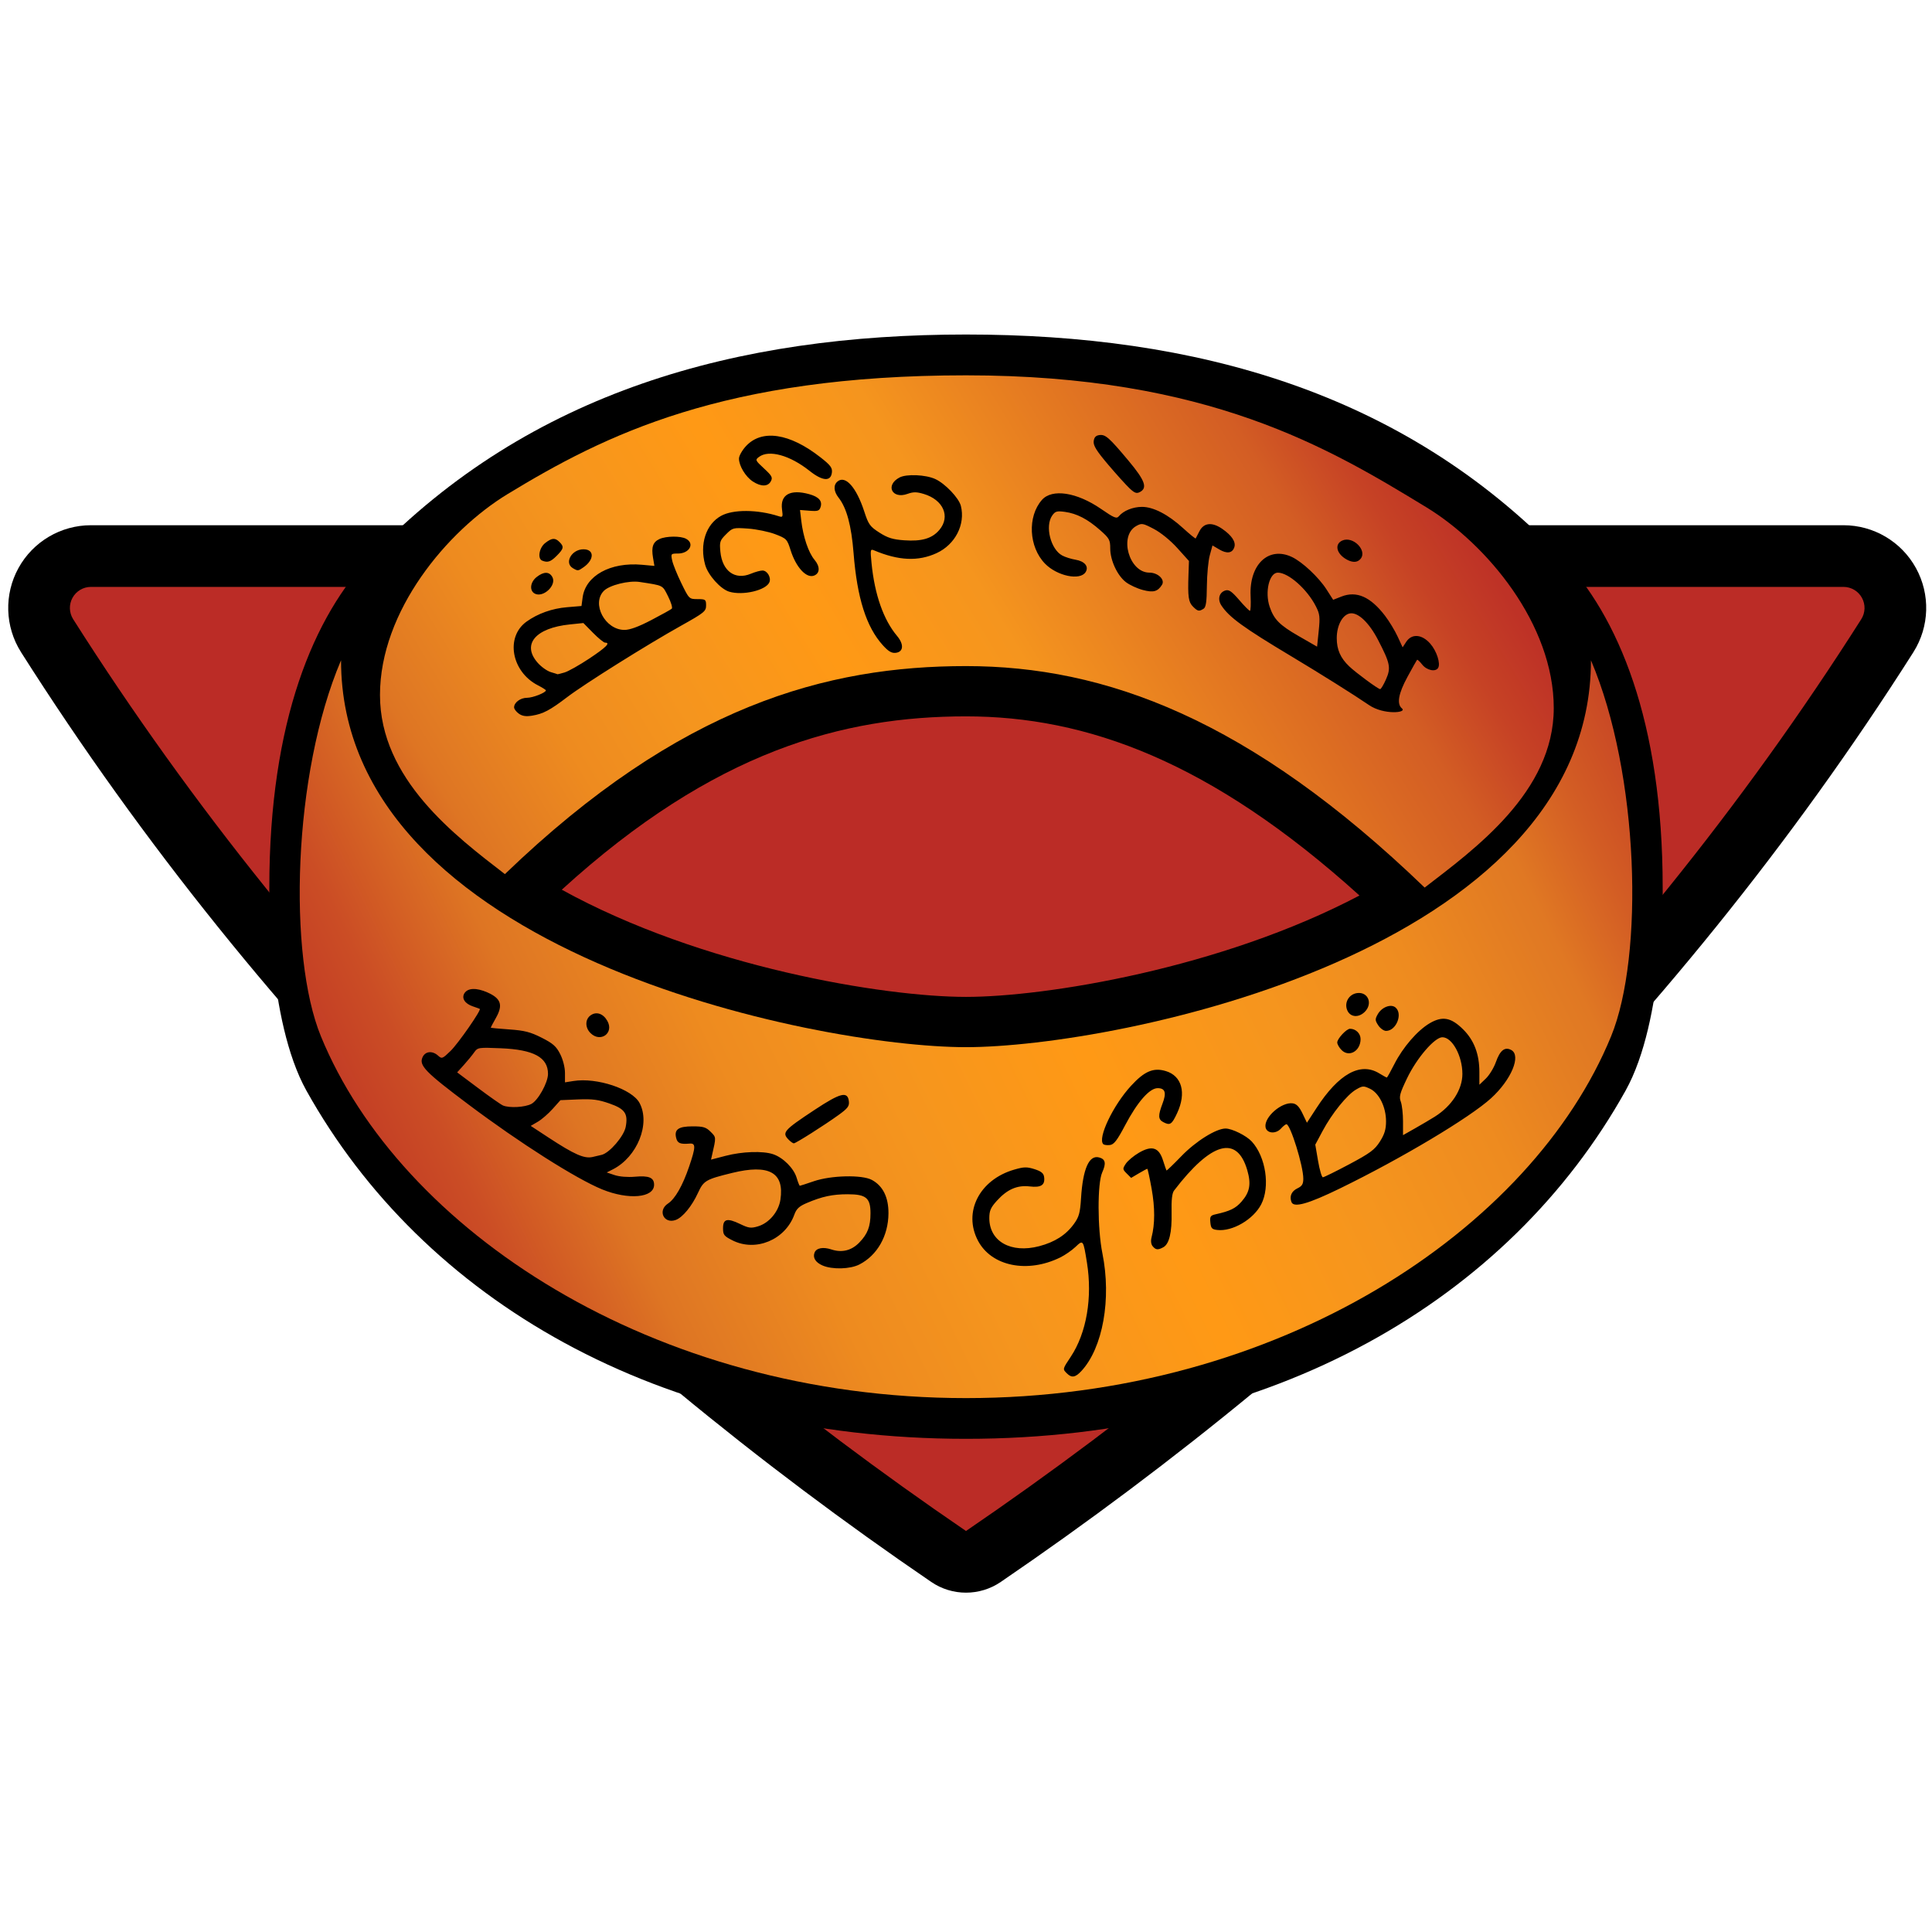
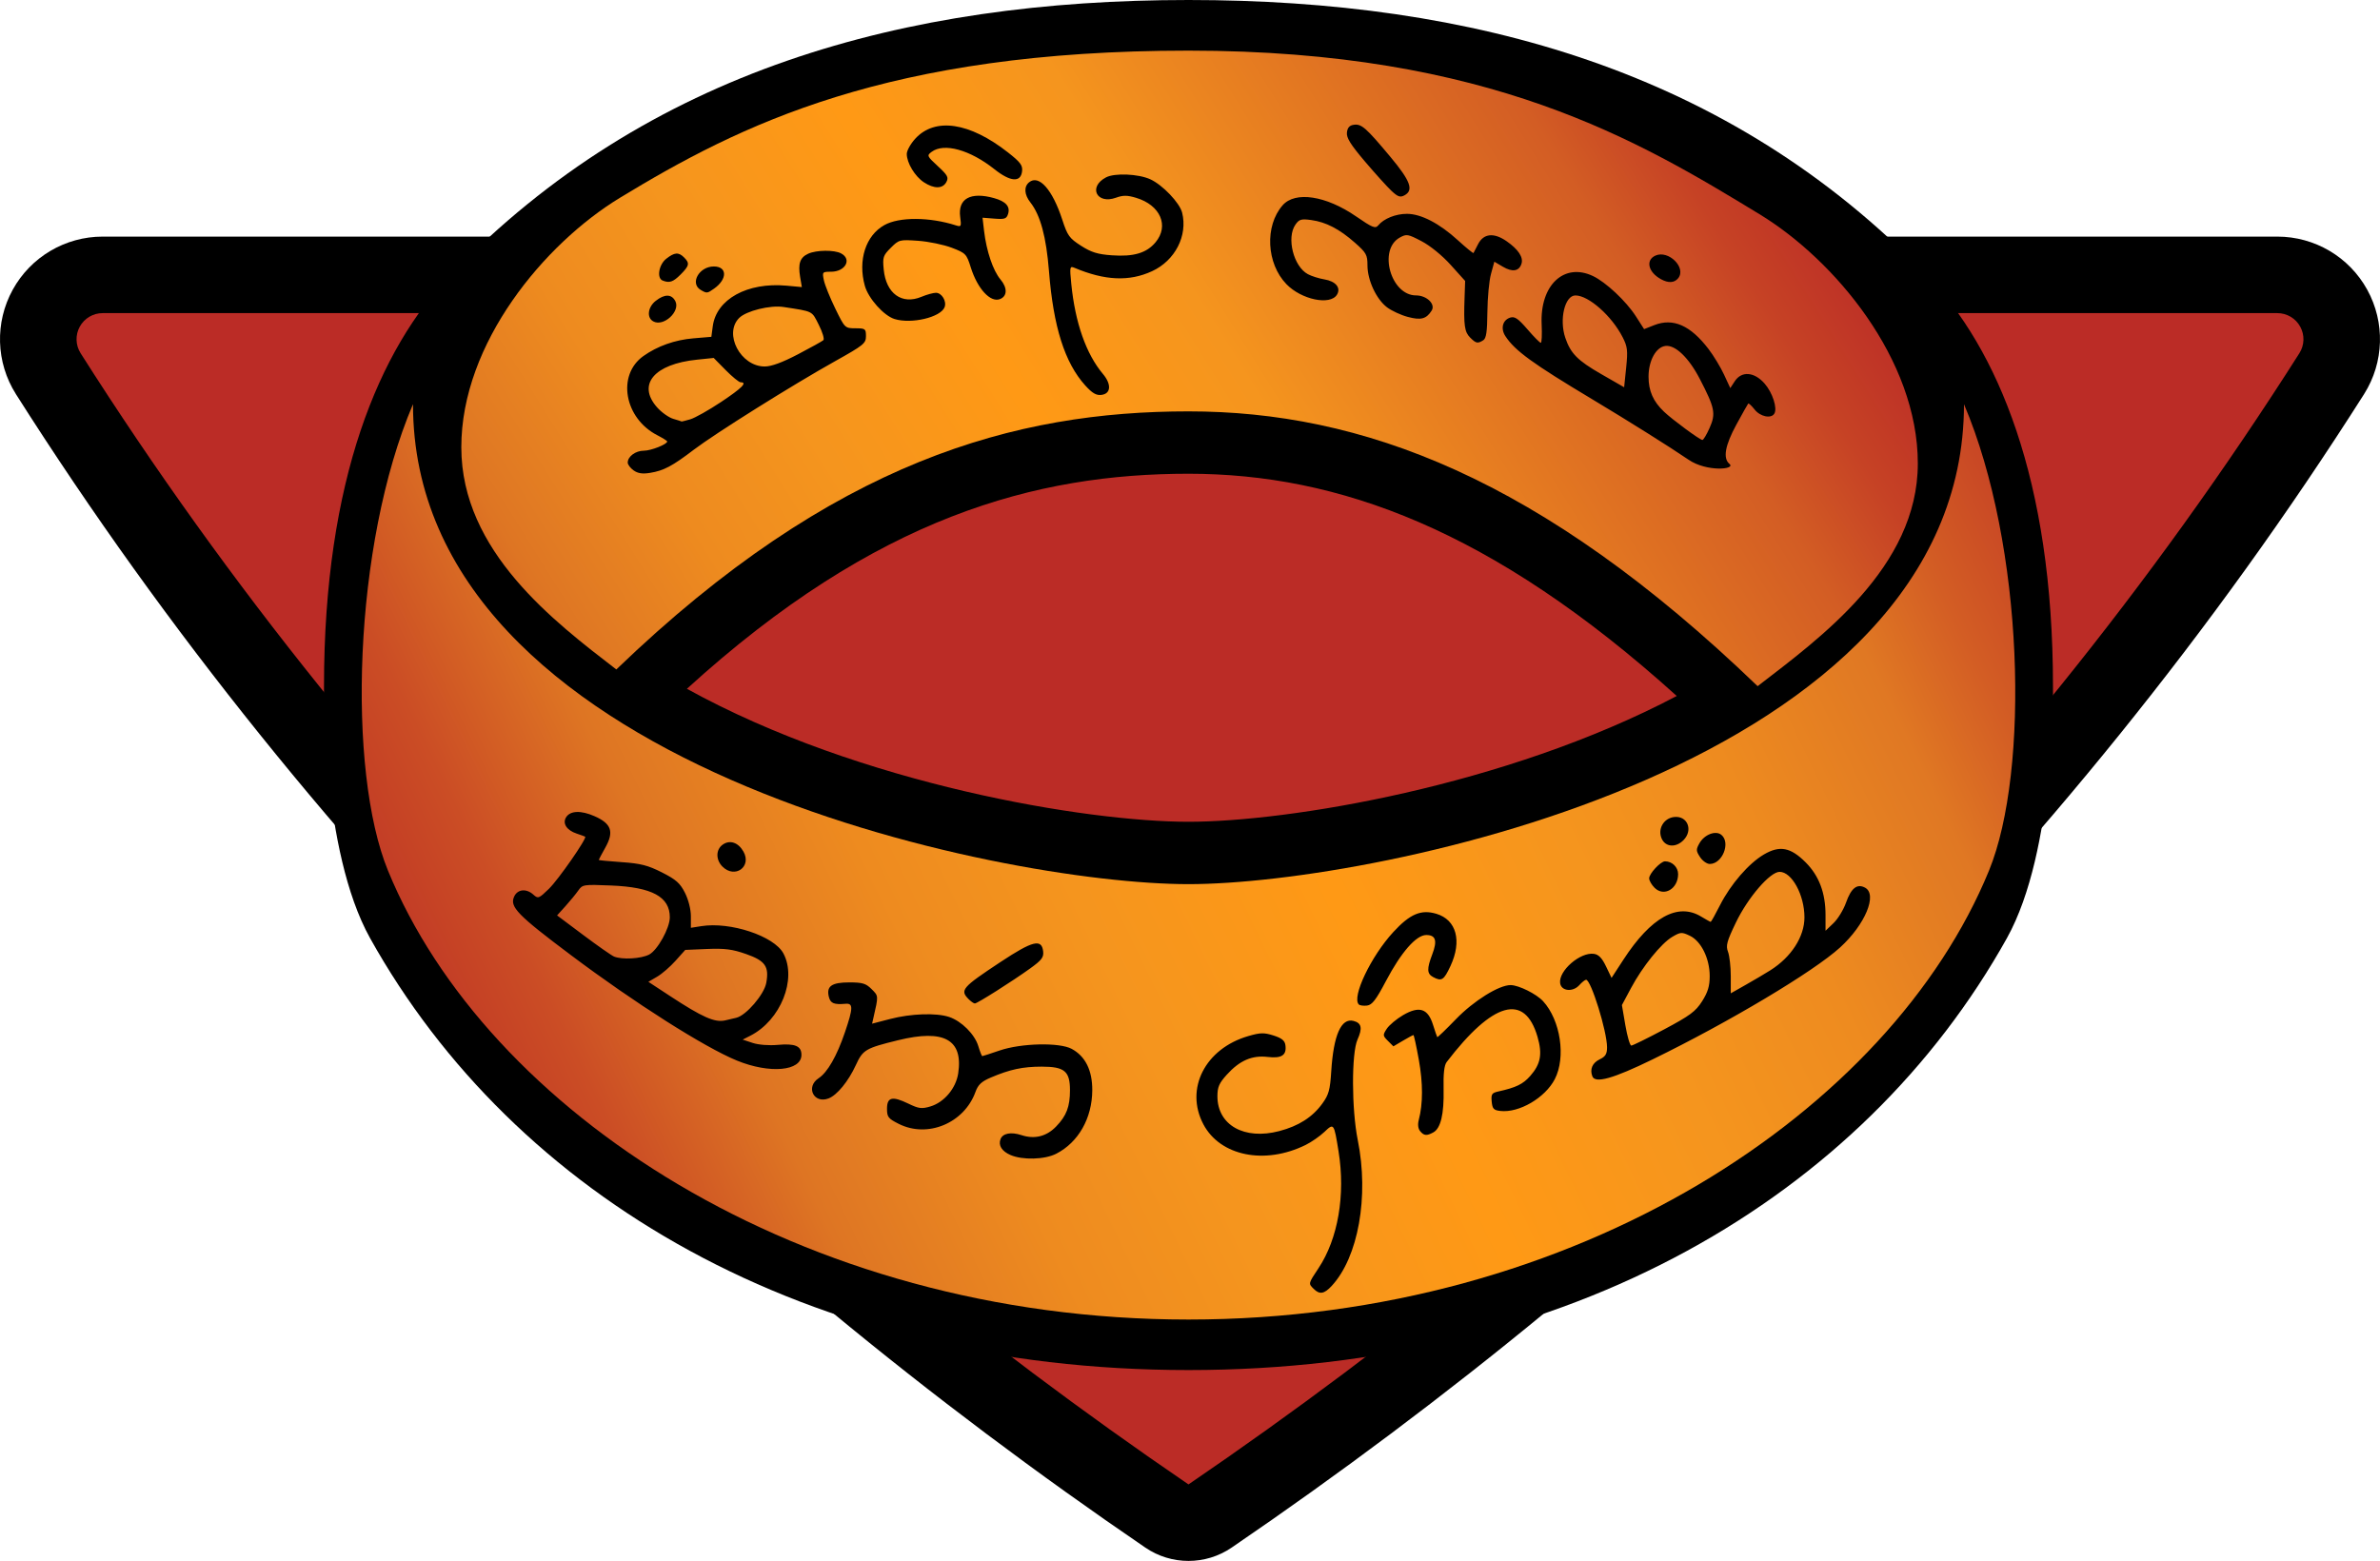
- <svg xmlns="http://www.w3.org/2000/svg" width="90" height="90" viewBox="0 0 90 90" version="1.1" xml:space="preserve" style="clip-rule:evenodd;fill-rule:evenodd;stroke-linejoin:round;stroke-miterlimit:2" id="svg50">
-   <rect id="Mythic" x="0" y="0" width="90" height="90" style="fill:none" />
-   <g id="Mythic1">
-     <path d="m 85.877,24.467 c 1.404,0 2.696,0.763 3.374,1.993 0.678,1.229 0.634,2.729 -0.115,3.916 -10e-4,0.003 -0.003,0.005 -0.004,0.007 -11.36,17.891 -26.416,32.329 -42.513,43.31 -0.976,0.666 -2.262,0.666 -3.238,0 C 27.283,62.711 12.335,48.274 0.981,30.383 0.98,30.38 0.979,30.378 0.977,30.376 0.228,29.189 0.184,27.688 0.862,26.459 1.54,25.23 2.833,24.467 4.236,24.467 Z" id="path1" />
-     <path d="m 85.877,27.34 c 0.357,0 0.686,0.194 0.858,0.507 0.173,0.313 0.162,0.694 -0.029,0.996 C 75.564,46.392 60.79,60.548 45,71.32 29.21,60.548 14.544,46.392 3.407,28.843 3.217,28.541 3.206,28.16 3.378,27.847 3.551,27.534 3.879,27.34 4.236,27.34 Z" style="fill:url(#_Linear1)" id="path2" />
-     <path d="m 45,15.583 c 10.652,0 20.302,2.646 27.698,10.313 2.681,2.779 4.756,7.7 4.756,15.451 0,0 0.108,6.166 -1.73,9.462 C 70.315,60.507 59.336,67.026 45,67.026 c -14.336,0 -25.315,-6.519 -30.724,-16.217 -1.838,-3.296 -1.73,-9.462 -1.73,-9.462 0,-7.751 2.075,-12.672 4.756,-15.451 C 24.698,18.229 34.348,15.583 45,15.583 Z M 63.33,41.716 C 56.397,35.455 50.61,33.371 45,33.371 c -5.71,0 -11.72,1.596 -18.83,8.075 6.539,3.607 15.033,4.993 18.83,4.993 3.701,0 11.864,-1.317 18.33,-4.723 z" id="path3" />
-     <path d="m 45,48.781 c 7.01,0 29.113,-4.448 29.113,-18.022 2.257,5.301 2.475,13.767 0.938,17.516 C 71.367,57.261 59.625,65.129 45,65.129 30.375,65.129 18.633,57.261 14.949,48.275 13.412,44.526 13.63,36.06 15.887,30.759 15.887,44.333 37.99,48.781 45,48.781 Z" style="fill:url(#_Linear2)" id="path4" />
-     <path d="m 45,31.029 c -6.462,0 -13.312,1.823 -21.48,9.691 -2.313,-1.783 -5.819,-4.428 -5.819,-8.343 0,-3.915 3.127,-7.647 5.946,-9.362 4.506,-2.74 10.037,-5.531 21.353,-5.531 11.316,0 16.929,3.399 21.434,6.14 2.82,1.715 5.946,5.446 5.946,9.361 0,3.915 -3.701,6.579 -6.014,8.362 C 58.198,33.478 51.462,31.029 45,31.029 Z" style="fill:url(#_Linear3)" id="path5" />
-     <path d="m 49.7,63.977 c -0.204,-0.204 -0.208,-0.19 0.183,-0.779 0.731,-1.102 1.014,-2.749 0.751,-4.38 -0.173,-1.072 -0.174,-1.073 -0.534,-0.732 -0.17,0.161 -0.486,0.381 -0.704,0.488 -1.533,0.756 -3.209,0.416 -3.838,-0.778 -0.701,-1.331 0.067,-2.84 1.686,-3.31 0.454,-0.132 0.589,-0.135 0.946,-0.023 0.31,0.099 0.424,0.19 0.448,0.36 0.054,0.381 -0.137,0.509 -0.667,0.446 -0.587,-0.069 -1.052,0.134 -1.537,0.671 -0.284,0.314 -0.348,0.463 -0.348,0.805 0.001,1.085 1.008,1.652 2.322,1.308 0.728,-0.191 1.247,-0.523 1.617,-1.034 0.24,-0.33 0.29,-0.51 0.334,-1.208 0.086,-1.365 0.373,-2.016 0.838,-1.894 0.301,0.078 0.341,0.272 0.148,0.7 -0.228,0.508 -0.223,2.617 0.009,3.769 0.429,2.122 0.021,4.403 -0.98,5.483 -0.28,0.301 -0.453,0.329 -0.674,0.108 z M 38.317,58.951 c -0.326,-0.142 -0.463,-0.361 -0.373,-0.597 0.084,-0.219 0.396,-0.278 0.787,-0.149 0.491,0.162 0.94,0.05 1.301,-0.325 0.389,-0.402 0.519,-0.745 0.519,-1.364 0,-0.712 -0.207,-0.883 -1.062,-0.883 -0.714,10e-4 -1.19,0.103 -1.909,0.409 -0.352,0.15 -0.479,0.269 -0.577,0.541 -0.425,1.173 -1.797,1.745 -2.88,1.199 -0.395,-0.199 -0.441,-0.258 -0.441,-0.566 0,-0.44 0.196,-0.487 0.802,-0.194 0.394,0.19 0.499,0.204 0.829,0.105 0.516,-0.155 0.958,-0.681 1.042,-1.242 0.19,-1.268 -0.532,-1.667 -2.252,-1.245 -1.229,0.301 -1.326,0.358 -1.591,0.935 -0.281,0.612 -0.707,1.131 -1.026,1.252 -0.555,0.211 -0.868,-0.434 -0.369,-0.761 0.331,-0.217 0.682,-0.831 0.985,-1.721 0.311,-0.915 0.315,-1.097 0.024,-1.072 -0.438,0.037 -0.566,-0.016 -0.627,-0.26 -0.1,-0.399 0.104,-0.543 0.767,-0.543 0.497,0 0.624,0.039 0.839,0.254 0.262,0.262 0.26,0.236 0.064,1.089 l -0.047,0.207 0.675,-0.176 c 0.783,-0.204 1.736,-0.237 2.218,-0.076 0.466,0.156 0.962,0.652 1.095,1.096 0.062,0.206 0.129,0.374 0.149,0.374 0.02,0 0.313,-0.095 0.651,-0.211 0.808,-0.277 2.246,-0.31 2.706,-0.061 0.513,0.277 0.776,0.807 0.772,1.556 -0.006,1.048 -0.52,1.953 -1.352,2.381 -0.432,0.222 -1.264,0.245 -1.719,0.048 z m 15.379,-0.896 c -0.077,-0.093 -0.096,-0.25 -0.051,-0.42 0.16,-0.614 0.16,-1.378 0.002,-2.26 -0.092,-0.51 -0.183,-0.928 -0.202,-0.928 -0.019,0 -0.196,0.095 -0.394,0.212 l -0.359,0.212 -0.206,-0.206 c -0.194,-0.194 -0.196,-0.219 -0.042,-0.454 0.09,-0.137 0.363,-0.366 0.607,-0.509 0.611,-0.358 0.936,-0.255 1.128,0.357 0.076,0.24 0.148,0.45 0.16,0.466 0.013,0.015 0.325,-0.285 0.695,-0.668 0.671,-0.696 1.625,-1.29 2.062,-1.286 0.304,0.004 0.965,0.332 1.215,0.604 0.656,0.713 0.865,2.108 0.44,2.929 -0.364,0.702 -1.34,1.273 -2.043,1.193 -0.251,-0.028 -0.299,-0.08 -0.325,-0.351 -0.027,-0.278 0.004,-0.326 0.247,-0.38 0.671,-0.149 0.928,-0.274 1.202,-0.586 0.39,-0.444 0.459,-0.819 0.271,-1.467 -0.481,-1.652 -1.674,-1.32 -3.411,0.948 -0.092,0.121 -0.128,0.437 -0.115,1.021 0.02,0.933 -0.109,1.473 -0.389,1.622 -0.249,0.134 -0.348,0.124 -0.492,-0.049 z m 6.466,-2.058 c -0.103,-0.269 0,-0.507 0.28,-0.641 0.212,-0.101 0.271,-0.198 0.271,-0.449 0,-0.598 -0.602,-2.536 -0.787,-2.536 -0.04,0 -0.155,0.092 -0.255,0.203 -0.245,0.27 -0.676,0.225 -0.719,-0.074 -0.066,-0.463 0.753,-1.175 1.268,-1.102 0.177,0.025 0.303,0.155 0.454,0.469 l 0.208,0.434 0.443,-0.681 c 1.039,-1.599 2.044,-2.156 2.923,-1.62 0.178,0.108 0.338,0.197 0.356,0.197 0.018,0 0.176,-0.282 0.351,-0.628 0.399,-0.785 1.077,-1.568 1.648,-1.903 0.592,-0.347 0.999,-0.27 1.565,0.296 0.503,0.503 0.747,1.148 0.747,1.975 v 0.594 l 0.301,-0.288 c 0.165,-0.158 0.376,-0.504 0.469,-0.769 0.192,-0.546 0.415,-0.721 0.713,-0.562 0.477,0.255 0.005,1.388 -0.935,2.245 -0.997,0.909 -4.173,2.806 -7.04,4.204 -1.478,0.721 -2.155,0.912 -2.261,0.636 z m 2.694,-1.762 c 0.971,-0.517 1.183,-0.674 1.426,-1.057 0.216,-0.341 0.285,-0.569 0.285,-0.943 0,-0.662 -0.32,-1.313 -0.745,-1.516 -0.303,-0.144 -0.347,-0.142 -0.655,0.038 -0.42,0.245 -1.122,1.116 -1.557,1.931 l -0.339,0.634 0.13,0.76 c 0.072,0.418 0.172,0.76 0.223,0.76 0.05,0 0.605,-0.273 1.232,-0.607 z m 3.984,-2.217 c 0.792,-0.499 1.285,-1.265 1.284,-1.991 -10e-4,-0.842 -0.474,-1.708 -0.933,-1.708 -0.359,0 -1.191,0.966 -1.643,1.908 -0.34,0.707 -0.382,0.864 -0.293,1.096 0.056,0.149 0.103,0.56 0.103,0.914 v 0.643 l 0.568,-0.322 c 0.312,-0.177 0.724,-0.42 0.914,-0.54 z m -38.791,3.388 c -1.212,-0.495 -3.85,-2.17 -6.226,-3.955 -2.018,-1.514 -2.314,-1.819 -2.139,-2.202 0.128,-0.281 0.458,-0.314 0.725,-0.072 0.174,0.157 0.204,0.145 0.582,-0.222 0.359,-0.351 1.44,-1.906 1.359,-1.957 -0.018,-0.011 -0.162,-0.063 -0.319,-0.116 -0.375,-0.124 -0.541,-0.381 -0.396,-0.613 0.157,-0.25 0.56,-0.264 1.074,-0.037 0.627,0.278 0.731,0.582 0.4,1.173 -0.137,0.245 -0.249,0.455 -0.249,0.467 0,0.013 0.39,0.05 0.865,0.083 0.708,0.049 0.981,0.119 1.507,0.385 0.53,0.268 0.682,0.403 0.865,0.766 0.131,0.259 0.222,0.622 0.222,0.878 v 0.436 l 0.391,-0.062 c 1.09,-0.175 2.735,0.372 3.083,1.024 0.515,0.967 -0.106,2.512 -1.242,3.09 l -0.288,0.146 0.377,0.125 c 0.22,0.072 0.61,0.103 0.938,0.073 0.653,-0.059 0.892,0.041 0.892,0.375 0,0.611 -1.191,0.717 -2.421,0.215 z m -0.023,-1.608 c 0.368,-0.088 1.04,-0.869 1.122,-1.304 0.116,-0.619 -0.036,-0.837 -0.754,-1.088 -0.517,-0.182 -0.801,-0.218 -1.464,-0.191 l -0.822,0.035 -0.364,0.407 c -0.2,0.224 -0.511,0.494 -0.692,0.599 l -0.329,0.192 0.823,0.54 c 1.208,0.792 1.67,0.997 2.058,0.909 0.082,-0.019 0.271,-0.063 0.422,-0.099 z m -3.275,-2.372 c 0.315,-0.163 0.775,-0.99 0.777,-1.397 0.003,-0.771 -0.662,-1.134 -2.199,-1.197 -1.043,-0.043 -1.079,-0.038 -1.239,0.191 -0.091,0.129 -0.306,0.392 -0.479,0.584 l -0.315,0.348 0.987,0.739 c 0.542,0.406 1.061,0.769 1.152,0.806 0.304,0.123 1.012,0.083 1.316,-0.074 z m 26.643,1.872 c -0.274,-0.273 0.457,-1.808 1.294,-2.717 0.627,-0.682 1.044,-0.859 1.618,-0.687 0.754,0.226 0.968,1.018 0.53,1.959 -0.251,0.537 -0.331,0.588 -0.653,0.416 -0.233,-0.125 -0.239,-0.307 -0.031,-0.854 0.196,-0.513 0.13,-0.724 -0.225,-0.724 -0.379,0 -0.943,0.644 -1.517,1.733 -0.371,0.704 -0.517,0.892 -0.707,0.916 -0.131,0.016 -0.27,-0.003 -0.309,-0.042 z M 36.753,53.106 c -0.345,-0.345 -0.264,-0.44 1.203,-1.41 1.198,-0.791 1.533,-0.874 1.588,-0.391 0.026,0.224 -0.053,0.328 -0.489,0.642 -0.67,0.482 -1.983,1.314 -2.075,1.314 -0.04,0 -0.141,-0.07 -0.227,-0.155 z m 25.744,-4.189 c -0.112,-0.111 -0.203,-0.271 -0.203,-0.355 0,-0.176 0.431,-0.638 0.595,-0.638 0.268,0 0.492,0.218 0.492,0.479 0,0.556 -0.533,0.866 -0.884,0.514 z M 27.505,48.122 c -0.257,-0.258 -0.252,-0.643 0.012,-0.827 0.265,-0.186 0.581,-0.08 0.774,0.26 0.325,0.57 -0.318,1.034 -0.786,0.567 z m 36.699,-0.358 c -0.151,-0.231 -0.154,-0.285 -0.023,-0.517 0.185,-0.33 0.611,-0.494 0.825,-0.316 0.355,0.294 0.036,1.092 -0.437,1.092 -0.107,0 -0.271,-0.116 -0.365,-0.259 z m -1.438,-0.689 c -0.164,-0.36 0.07,-0.769 0.465,-0.815 0.505,-0.058 0.725,0.496 0.348,0.873 -0.285,0.285 -0.669,0.258 -0.813,-0.058 z m 1.01,-14.229 c -0.679,-0.465 -2.305,-1.485 -3.613,-2.268 -2.248,-1.346 -2.907,-1.826 -3.266,-2.373 -0.188,-0.287 -0.105,-0.606 0.181,-0.697 0.169,-0.053 0.295,0.033 0.647,0.44 0.239,0.279 0.465,0.507 0.501,0.507 0.036,0 0.05,-0.312 0.032,-0.693 -0.069,-1.472 0.84,-2.329 1.925,-1.815 0.487,0.231 1.248,0.945 1.61,1.509 l 0.311,0.485 0.385,-0.151 c 0.706,-0.277 1.354,0.009 2.033,0.897 0.193,0.253 0.456,0.686 0.584,0.964 l 0.234,0.504 0.168,-0.257 c 0.257,-0.392 0.731,-0.356 1.119,0.086 0.3,0.342 0.49,0.931 0.365,1.132 -0.121,0.197 -0.529,0.111 -0.739,-0.156 -0.114,-0.145 -0.222,-0.245 -0.241,-0.223 -0.02,0.022 -0.219,0.377 -0.444,0.79 -0.426,0.782 -0.511,1.265 -0.26,1.474 0.254,0.21 -0.852,0.309 -1.532,-0.155 z m 0.788,-1.197 c 0.239,-0.539 0.197,-0.748 -0.368,-1.837 -0.414,-0.799 -0.919,-1.283 -1.289,-1.24 -0.356,0.042 -0.636,0.551 -0.636,1.154 0,0.536 0.174,0.93 0.582,1.317 0.313,0.298 1.329,1.047 1.438,1.06 0.038,0.004 0.161,-0.2 0.273,-0.454 z M 61.3,28.247 c -0.409,-0.802 -1.277,-1.571 -1.774,-1.571 -0.398,0 -0.614,0.901 -0.38,1.591 0.2,0.588 0.462,0.853 1.346,1.361 l 0.863,0.496 0.076,-0.736 c 0.066,-0.645 0.05,-0.787 -0.131,-1.141 z m -37.13,4.999 c -0.122,-0.087 -0.222,-0.219 -0.222,-0.293 0,-0.229 0.295,-0.447 0.604,-0.447 0.27,0 0.878,-0.24 0.878,-0.346 0,-0.025 -0.167,-0.13 -0.371,-0.235 -1.24,-0.636 -1.526,-2.259 -0.524,-2.972 0.525,-0.374 1.184,-0.608 1.875,-0.666 l 0.678,-0.057 0.053,-0.398 c 0.136,-1.017 1.297,-1.656 2.766,-1.523 l 0.578,0.053 -0.065,-0.383 c -0.084,-0.498 -0.003,-0.73 0.304,-0.87 0.311,-0.141 0.981,-0.148 1.235,-0.011 0.416,0.222 0.158,0.688 -0.38,0.688 -0.324,0 -0.332,0.009 -0.267,0.321 0.037,0.177 0.229,0.654 0.428,1.061 0.359,0.736 0.363,0.74 0.756,0.741 0.372,0.002 0.396,0.019 0.396,0.295 0,0.271 -0.086,0.341 -1.156,0.939 -1.597,0.892 -4.503,2.714 -5.307,3.326 -0.811,0.618 -1.127,0.785 -1.641,0.869 -0.286,0.047 -0.458,0.021 -0.618,-0.092 z m 2.124,-1.918 c 0.175,-0.05 0.697,-0.344 1.16,-0.652 0.783,-0.521 1,-0.739 0.732,-0.739 -0.06,0 -0.312,-0.206 -0.56,-0.457 l -0.45,-0.457 -0.627,0.065 c -1.607,0.164 -2.253,0.931 -1.504,1.784 0.168,0.192 0.446,0.39 0.617,0.439 0.172,0.05 0.312,0.095 0.312,0.099 0.001,0.005 0.144,-0.032 0.32,-0.082 z m 4.043,-2.441 c 0.481,-0.251 0.911,-0.49 0.956,-0.531 0.045,-0.041 -0.032,-0.301 -0.172,-0.577 -0.27,-0.534 -0.194,-0.495 -1.324,-0.669 -0.5,-0.077 -1.397,0.145 -1.664,0.411 -0.594,0.594 0.051,1.823 0.958,1.823 0.25,0 0.657,-0.149 1.246,-0.457 z m 10.788,1.17 c -0.77,-0.852 -1.197,-2.199 -1.362,-4.289 -0.103,-1.294 -0.322,-2.105 -0.698,-2.584 -0.23,-0.291 -0.25,-0.589 -0.051,-0.754 0.368,-0.306 0.879,0.268 1.248,1.402 0.195,0.6 0.265,0.697 0.703,0.978 0.387,0.248 0.623,0.321 1.158,0.359 0.818,0.059 1.3,-0.084 1.637,-0.484 0.524,-0.623 0.185,-1.401 -0.728,-1.675 -0.333,-0.1 -0.487,-0.1 -0.754,-0.004 -0.726,0.263 -1.053,-0.406 -0.374,-0.763 0.325,-0.171 1.213,-0.133 1.661,0.071 0.46,0.209 1.103,0.883 1.196,1.252 0.217,0.865 -0.263,1.8 -1.129,2.2 -0.857,0.395 -1.77,0.355 -2.917,-0.129 -0.171,-0.072 -0.178,-0.033 -0.115,0.604 0.145,1.46 0.558,2.634 1.188,3.383 0.329,0.391 0.302,0.745 -0.06,0.787 -0.192,0.023 -0.341,-0.065 -0.603,-0.354 z m 14.448,-1.8 c -0.21,-0.21 -0.245,-0.457 -0.209,-1.483 l 0.022,-0.642 -0.543,-0.603 c -0.319,-0.354 -0.77,-0.721 -1.092,-0.889 -0.518,-0.271 -0.565,-0.278 -0.821,-0.136 -0.818,0.456 -0.334,2.171 0.612,2.171 0.401,0 0.739,0.327 0.588,0.568 -0.201,0.318 -0.402,0.372 -0.898,0.239 -0.259,-0.069 -0.611,-0.232 -0.781,-0.362 -0.401,-0.306 -0.732,-1.017 -0.732,-1.572 0,-0.397 -0.043,-0.474 -0.47,-0.851 -0.585,-0.516 -1.085,-0.775 -1.641,-0.852 -0.376,-0.051 -0.452,-0.029 -0.593,0.172 -0.344,0.492 -0.072,1.572 0.468,1.861 0.139,0.075 0.417,0.162 0.616,0.195 0.43,0.07 0.635,0.319 0.473,0.578 -0.256,0.408 -1.332,0.183 -1.894,-0.397 -0.754,-0.778 -0.823,-2.189 -0.143,-2.964 0.471,-0.537 1.622,-0.363 2.756,0.418 0.617,0.425 0.724,0.468 0.833,0.337 0.211,-0.255 0.654,-0.433 1.076,-0.433 0.531,0 1.22,0.358 1.918,0.996 0.309,0.282 0.571,0.495 0.582,0.475 0.012,-0.021 0.09,-0.172 0.173,-0.335 0.205,-0.401 0.591,-0.44 1.068,-0.109 0.44,0.306 0.638,0.604 0.56,0.848 -0.089,0.281 -0.341,0.322 -0.696,0.112 l -0.323,-0.19 -0.126,0.46 c -0.07,0.253 -0.13,0.896 -0.135,1.429 -0.006,0.741 -0.043,0.99 -0.155,1.061 -0.21,0.132 -0.271,0.12 -0.493,-0.102 z M 24.905,27.649 c -0.252,-0.141 -0.204,-0.535 0.094,-0.769 0.333,-0.262 0.592,-0.26 0.734,0.005 0.206,0.386 -0.439,0.981 -0.828,0.764 z m 9.061,-0.087 c -0.405,-0.125 -0.984,-0.773 -1.117,-1.25 -0.266,-0.959 0.033,-1.886 0.735,-2.278 0.555,-0.311 1.695,-0.306 2.684,0.011 0.199,0.064 0.21,0.043 0.161,-0.319 -0.091,-0.684 0.388,-0.95 1.27,-0.705 0.444,0.123 0.616,0.317 0.528,0.595 -0.058,0.183 -0.128,0.207 -0.513,0.176 l -0.446,-0.035 0.058,0.496 c 0.089,0.758 0.337,1.492 0.616,1.823 0.267,0.317 0.258,0.631 -0.021,0.738 -0.358,0.138 -0.84,-0.386 -1.093,-1.187 -0.16,-0.51 -0.189,-0.541 -0.718,-0.743 -0.302,-0.115 -0.87,-0.232 -1.261,-0.26 -0.696,-0.048 -0.719,-0.042 -1.025,0.264 -0.289,0.288 -0.31,0.355 -0.266,0.811 0.087,0.906 0.681,1.337 1.419,1.028 0.198,-0.083 0.442,-0.15 0.542,-0.15 0.219,0 0.41,0.318 0.325,0.54 -0.146,0.38 -1.243,0.64 -1.878,0.445 z M 26.69,26.47 c -0.419,-0.244 -0.064,-0.882 0.491,-0.882 0.509,0 0.512,0.48 0.005,0.835 -0.254,0.179 -0.268,0.18 -0.496,0.047 z m -1.433,-0.354 c -0.226,-0.091 -0.142,-0.598 0.137,-0.817 0.312,-0.245 0.464,-0.257 0.671,-0.049 0.217,0.216 0.197,0.312 -0.133,0.642 -0.281,0.281 -0.419,0.327 -0.675,0.224 z m 37.482,-0.049 c -0.48,-0.262 -0.588,-0.714 -0.212,-0.886 0.495,-0.225 1.18,0.46 0.853,0.853 -0.143,0.173 -0.366,0.184 -0.641,0.033 z M 52.62,22.749 c -0.16,-0.151 -0.609,-0.647 -0.997,-1.104 -0.542,-0.639 -0.698,-0.89 -0.675,-1.087 0.021,-0.183 0.096,-0.267 0.26,-0.29 0.286,-0.04 0.453,0.106 1.366,1.198 0.762,0.912 0.89,1.26 0.532,1.452 -0.158,0.085 -0.248,0.054 -0.486,-0.169 z M 35.066,22.427 c -0.336,-0.221 -0.642,-0.728 -0.642,-1.064 0,-0.124 0.144,-0.382 0.321,-0.575 0.741,-0.806 2.036,-0.614 3.478,0.518 0.467,0.366 0.556,0.485 0.53,0.706 -0.049,0.431 -0.438,0.402 -1.039,-0.076 -0.916,-0.729 -1.893,-0.999 -2.357,-0.651 -0.185,0.138 -0.176,0.159 0.234,0.538 0.37,0.342 0.412,0.421 0.318,0.597 -0.137,0.256 -0.46,0.259 -0.843,0.007 z" style="fill-rule:nonzero" id="path6" />
-   </g>
-   <defs id="defs50">
+ <svg xmlns="http://www.w3.org/2000/svg" width="23.64mm" height="15.507mm" viewBox="0 0 23.64 15.507" version="1.1" id="svg1">
+   <defs id="defs1">
    <linearGradient id="_Linear1" x1="0" y1="0" x2="1" y2="0" gradientUnits="userSpaceOnUse" gradientTransform="matrix(7.15198,-7.16675,7.16675,7.15198,13.9625,74.1929)">
      <stop offset="0" style="stop-color:#bb2c26;stop-opacity:1" id="stop6" />
      <stop offset="0.04" style="stop-color:#bf3526;stop-opacity:1" id="stop7" />
      <stop offset="0.11" style="stop-color:#cb4d25;stop-opacity:1" id="stop8" />
      <stop offset="0.19" style="stop-color:#de7523;stop-opacity:1" id="stop9" />
      <stop offset="0.21" style="stop-color:#e17a23;stop-opacity:1" id="stop10" />
      <stop offset="0.29" style="stop-color:#ee8b1f;stop-opacity:1" id="stop11" />
      <stop offset="0.38" style="stop-color:#f5951e;stop-opacity:1" id="stop12" />
      <stop offset="0.5" style="stop-color:#ff9915;stop-opacity:1" id="stop13" />
      <stop offset="0.62" style="stop-color:#f5951e;stop-opacity:1" id="stop14" />
      <stop offset="0.71" style="stop-color:#ee8b1f;stop-opacity:1" id="stop15" />
      <stop offset="0.79" style="stop-color:#e17a23;stop-opacity:1" id="stop16" />
      <stop offset="0.8" style="stop-color:#e07823;stop-opacity:1" id="stop17" />
      <stop offset="0.85" style="stop-color:#d35d24;stop-opacity:1" id="stop18" />
      <stop offset="0.91" style="stop-color:#c64225;stop-opacity:1" id="stop19" />
      <stop offset="0.96" style="stop-color:#be3226;stop-opacity:1" id="stop20" />
      <stop offset="1" style="stop-color:#bb2c26;stop-opacity:1" id="stop21" />
    </linearGradient>
    <linearGradient id="_Linear2" x1="0" y1="0" x2="1" y2="0" gradientUnits="userSpaceOnUse" gradientTransform="matrix(64.8794,-31.3462,31.3462,64.8794,17.7015,64.1223)">
      <stop offset="0" style="stop-color:#bb2c26;stop-opacity:1" id="stop22" />
      <stop offset="0.04" style="stop-color:#bf3526;stop-opacity:1" id="stop23" />
      <stop offset="0.11" style="stop-color:#cb4d25;stop-opacity:1" id="stop24" />
      <stop offset="0.19" style="stop-color:#de7523;stop-opacity:1" id="stop25" />
      <stop offset="0.21" style="stop-color:#e17a23;stop-opacity:1" id="stop26" />
      <stop offset="0.29" style="stop-color:#ee8b1f;stop-opacity:1" id="stop27" />
      <stop offset="0.38" style="stop-color:#f5951e;stop-opacity:1" id="stop28" />
      <stop offset="0.5" style="stop-color:#ff9915;stop-opacity:1" id="stop29" />
      <stop offset="0.62" style="stop-color:#f5951e;stop-opacity:1" id="stop30" />
      <stop offset="0.71" style="stop-color:#ee8b1f;stop-opacity:1" id="stop31" />
      <stop offset="0.79" style="stop-color:#e17a23;stop-opacity:1" id="stop32" />
      <stop offset="0.8" style="stop-color:#e07823;stop-opacity:1" id="stop33" />
      <stop offset="0.85" style="stop-color:#d35d24;stop-opacity:1" id="stop34" />
      <stop offset="0.91" style="stop-color:#c64225;stop-opacity:1" id="stop35" />
      <stop offset="0.96" style="stop-color:#be3226;stop-opacity:1" id="stop36" />
      <stop offset="1" style="stop-color:#bb2c26;stop-opacity:1" id="stop37" />
    </linearGradient>
    <linearGradient id="_Linear3" x1="0" y1="0" x2="1" y2="0" gradientUnits="userSpaceOnUse" gradientTransform="matrix(52.7388,-32.2924,32.2924,52.7388,19.6413,58.3188)">
      <stop offset="0" style="stop-color:#bb2c26;stop-opacity:1" id="stop38" />
      <stop offset="0.04" style="stop-color:#bf3526;stop-opacity:1" id="stop39" />
      <stop offset="0.11" style="stop-color:#cb4d25;stop-opacity:1" id="stop40" />
      <stop offset="0.19" style="stop-color:#de7523;stop-opacity:1" id="stop41" />
      <stop offset="0.21" style="stop-color:#e17a23;stop-opacity:1" id="stop42" />
      <stop offset="0.29" style="stop-color:#ee8b1f;stop-opacity:1" id="stop43" />
      <stop offset="0.38" style="stop-color:#f5951e;stop-opacity:1" id="stop44" />
      <stop offset="0.5" style="stop-color:#ff9915;stop-opacity:1" id="stop45" />
      <stop offset="0.62" style="stop-color:#f5951e;stop-opacity:1" id="stop46" />
      <stop offset="0.85" style="stop-color:#d35d24;stop-opacity:1" id="stop47" />
      <stop offset="0.91" style="stop-color:#c64225;stop-opacity:1" id="stop48" />
      <stop offset="0.96" style="stop-color:#be3226;stop-opacity:1" id="stop49" />
      <stop offset="1" style="stop-color:#bb2c26;stop-opacity:1" id="stop50" />
    </linearGradient>
  </defs>
+   <g id="layer1" transform="translate(-63.76458,-133.0854)">
+     <g id="Mythic1" style="clip-rule:evenodd;fill-rule:evenodd;stroke-linejoin:round;stroke-miterlimit:2" transform="matrix(0.2645833,0,0,0.2645833,63.66332,128.9624)">
+       <path d="m 85.877,24.467 c 1.404,0 2.696,0.763 3.374,1.993 0.678,1.229 0.634,2.729 -0.115,3.916 -10e-4,0.003 -0.003,0.005 -0.004,0.007 -11.36,17.891 -26.416,32.329 -42.513,43.31 -0.976,0.666 -2.262,0.666 -3.238,0 C 27.283,62.711 12.335,48.274 0.981,30.383 0.98,30.38 0.979,30.378 0.977,30.376 0.228,29.189 0.184,27.688 0.862,26.459 1.54,25.23 2.833,24.467 4.236,24.467 Z" id="path1" />
+       <path d="m 85.877,27.34 c 0.357,0 0.686,0.194 0.858,0.507 0.173,0.313 0.162,0.694 -0.029,0.996 C 75.564,46.392 60.79,60.548 45,71.32 29.21,60.548 14.544,46.392 3.407,28.843 3.217,28.541 3.206,28.16 3.378,27.847 3.551,27.534 3.879,27.34 4.236,27.34 Z" style="fill:url(#_Linear1)" id="path2" />
+       <path d="m 45,15.583 c 10.652,0 20.302,2.646 27.698,10.313 2.681,2.779 4.756,7.7 4.756,15.451 0,0 0.108,6.166 -1.73,9.462 C 70.315,60.507 59.336,67.026 45,67.026 c -14.336,0 -25.315,-6.519 -30.724,-16.217 -1.838,-3.296 -1.73,-9.462 -1.73,-9.462 0,-7.751 2.075,-12.672 4.756,-15.451 C 24.698,18.229 34.348,15.583 45,15.583 Z M 63.33,41.716 C 56.397,35.455 50.61,33.371 45,33.371 c -5.71,0 -11.72,1.596 -18.83,8.075 6.539,3.607 15.033,4.993 18.83,4.993 3.701,0 11.864,-1.317 18.33,-4.723 z" id="path3" />
+       <path d="m 45,48.781 c 7.01,0 29.113,-4.448 29.113,-18.022 2.257,5.301 2.475,13.767 0.938,17.516 C 71.367,57.261 59.625,65.129 45,65.129 30.375,65.129 18.633,57.261 14.949,48.275 13.412,44.526 13.63,36.06 15.887,30.759 15.887,44.333 37.99,48.781 45,48.781 Z" style="fill:url(#_Linear2)" id="path4" />
+       <path d="m 45,31.029 c -6.462,0 -13.312,1.823 -21.48,9.691 -2.313,-1.783 -5.819,-4.428 -5.819,-8.343 0,-3.915 3.127,-7.647 5.946,-9.362 4.506,-2.74 10.037,-5.531 21.353,-5.531 11.316,0 16.929,3.399 21.434,6.14 2.82,1.715 5.946,5.446 5.946,9.361 0,3.915 -3.701,6.579 -6.014,8.362 C 58.198,33.478 51.462,31.029 45,31.029 Z" style="fill:url(#_Linear3)" id="path5" />
+       <path d="m 49.7,63.977 c -0.204,-0.204 -0.208,-0.19 0.183,-0.779 0.731,-1.102 1.014,-2.749 0.751,-4.38 -0.173,-1.072 -0.174,-1.073 -0.534,-0.732 -0.17,0.161 -0.486,0.381 -0.704,0.488 -1.533,0.756 -3.209,0.416 -3.838,-0.778 -0.701,-1.331 0.067,-2.84 1.686,-3.31 0.454,-0.132 0.589,-0.135 0.946,-0.023 0.31,0.099 0.424,0.19 0.448,0.36 0.054,0.381 -0.137,0.509 -0.667,0.446 -0.587,-0.069 -1.052,0.134 -1.537,0.671 -0.284,0.314 -0.348,0.463 -0.348,0.805 0.001,1.085 1.008,1.652 2.322,1.308 0.728,-0.191 1.247,-0.523 1.617,-1.034 0.24,-0.33 0.29,-0.51 0.334,-1.208 0.086,-1.365 0.373,-2.016 0.838,-1.894 0.301,0.078 0.341,0.272 0.148,0.7 -0.228,0.508 -0.223,2.617 0.009,3.769 0.429,2.122 0.021,4.403 -0.98,5.483 -0.28,0.301 -0.453,0.329 -0.674,0.108 z M 38.317,58.951 c -0.326,-0.142 -0.463,-0.361 -0.373,-0.597 0.084,-0.219 0.396,-0.278 0.787,-0.149 0.491,0.162 0.94,0.05 1.301,-0.325 0.389,-0.402 0.519,-0.745 0.519,-1.364 0,-0.712 -0.207,-0.883 -1.062,-0.883 -0.714,10e-4 -1.19,0.103 -1.909,0.409 -0.352,0.15 -0.479,0.269 -0.577,0.541 -0.425,1.173 -1.797,1.745 -2.88,1.199 -0.395,-0.199 -0.441,-0.258 -0.441,-0.566 0,-0.44 0.196,-0.487 0.802,-0.194 0.394,0.19 0.499,0.204 0.829,0.105 0.516,-0.155 0.958,-0.681 1.042,-1.242 0.19,-1.268 -0.532,-1.667 -2.252,-1.245 -1.229,0.301 -1.326,0.358 -1.591,0.935 -0.281,0.612 -0.707,1.131 -1.026,1.252 -0.555,0.211 -0.868,-0.434 -0.369,-0.761 0.331,-0.217 0.682,-0.831 0.985,-1.721 0.311,-0.915 0.315,-1.097 0.024,-1.072 -0.438,0.037 -0.566,-0.016 -0.627,-0.26 -0.1,-0.399 0.104,-0.543 0.767,-0.543 0.497,0 0.624,0.039 0.839,0.254 0.262,0.262 0.26,0.236 0.064,1.089 l -0.047,0.207 0.675,-0.176 c 0.783,-0.204 1.736,-0.237 2.218,-0.076 0.466,0.156 0.962,0.652 1.095,1.096 0.062,0.206 0.129,0.374 0.149,0.374 0.02,0 0.313,-0.095 0.651,-0.211 0.808,-0.277 2.246,-0.31 2.706,-0.061 0.513,0.277 0.776,0.807 0.772,1.556 -0.006,1.048 -0.52,1.953 -1.352,2.381 -0.432,0.222 -1.264,0.245 -1.719,0.048 z m 15.379,-0.896 c -0.077,-0.093 -0.096,-0.25 -0.051,-0.42 0.16,-0.614 0.16,-1.378 0.002,-2.26 -0.092,-0.51 -0.183,-0.928 -0.202,-0.928 -0.019,0 -0.196,0.095 -0.394,0.212 l -0.359,0.212 -0.206,-0.206 c -0.194,-0.194 -0.196,-0.219 -0.042,-0.454 0.09,-0.137 0.363,-0.366 0.607,-0.509 0.611,-0.358 0.936,-0.255 1.128,0.357 0.076,0.24 0.148,0.45 0.16,0.466 0.013,0.015 0.325,-0.285 0.695,-0.668 0.671,-0.696 1.625,-1.29 2.062,-1.286 0.304,0.004 0.965,0.332 1.215,0.604 0.656,0.713 0.865,2.108 0.44,2.929 -0.364,0.702 -1.34,1.273 -2.043,1.193 -0.251,-0.028 -0.299,-0.08 -0.325,-0.351 -0.027,-0.278 0.004,-0.326 0.247,-0.38 0.671,-0.149 0.928,-0.274 1.202,-0.586 0.39,-0.444 0.459,-0.819 0.271,-1.467 -0.481,-1.652 -1.674,-1.32 -3.411,0.948 -0.092,0.121 -0.128,0.437 -0.115,1.021 0.02,0.933 -0.109,1.473 -0.389,1.622 -0.249,0.134 -0.348,0.124 -0.492,-0.049 z m 6.466,-2.058 c -0.103,-0.269 0,-0.507 0.28,-0.641 0.212,-0.101 0.271,-0.198 0.271,-0.449 0,-0.598 -0.602,-2.536 -0.787,-2.536 -0.04,0 -0.155,0.092 -0.255,0.203 -0.245,0.27 -0.676,0.225 -0.719,-0.074 -0.066,-0.463 0.753,-1.175 1.268,-1.102 0.177,0.025 0.303,0.155 0.454,0.469 l 0.208,0.434 0.443,-0.681 c 1.039,-1.599 2.044,-2.156 2.923,-1.62 0.178,0.108 0.338,0.197 0.356,0.197 0.018,0 0.176,-0.282 0.351,-0.628 0.399,-0.785 1.077,-1.568 1.648,-1.903 0.592,-0.347 0.999,-0.27 1.565,0.296 0.503,0.503 0.747,1.148 0.747,1.975 v 0.594 l 0.301,-0.288 c 0.165,-0.158 0.376,-0.504 0.469,-0.769 0.192,-0.546 0.415,-0.721 0.713,-0.562 0.477,0.255 0.005,1.388 -0.935,2.245 -0.997,0.909 -4.173,2.806 -7.04,4.204 -1.478,0.721 -2.155,0.912 -2.261,0.636 z m 2.694,-1.762 c 0.971,-0.517 1.183,-0.674 1.426,-1.057 0.216,-0.341 0.285,-0.569 0.285,-0.943 0,-0.662 -0.32,-1.313 -0.745,-1.516 -0.303,-0.144 -0.347,-0.142 -0.655,0.038 -0.42,0.245 -1.122,1.116 -1.557,1.931 l -0.339,0.634 0.13,0.76 c 0.072,0.418 0.172,0.76 0.223,0.76 0.05,0 0.605,-0.273 1.232,-0.607 z m 3.984,-2.217 c 0.792,-0.499 1.285,-1.265 1.284,-1.991 -10e-4,-0.842 -0.474,-1.708 -0.933,-1.708 -0.359,0 -1.191,0.966 -1.643,1.908 -0.34,0.707 -0.382,0.864 -0.293,1.096 0.056,0.149 0.103,0.56 0.103,0.914 v 0.643 l 0.568,-0.322 c 0.312,-0.177 0.724,-0.42 0.914,-0.54 z m -38.791,3.388 c -1.212,-0.495 -3.85,-2.17 -6.226,-3.955 -2.018,-1.514 -2.314,-1.819 -2.139,-2.202 0.128,-0.281 0.458,-0.314 0.725,-0.072 0.174,0.157 0.204,0.145 0.582,-0.222 0.359,-0.351 1.44,-1.906 1.359,-1.957 -0.018,-0.011 -0.162,-0.063 -0.319,-0.116 -0.375,-0.124 -0.541,-0.381 -0.396,-0.613 0.157,-0.25 0.56,-0.264 1.074,-0.037 0.627,0.278 0.731,0.582 0.4,1.173 -0.137,0.245 -0.249,0.455 -0.249,0.467 0,0.013 0.39,0.05 0.865,0.083 0.708,0.049 0.981,0.119 1.507,0.385 0.53,0.268 0.682,0.403 0.865,0.766 0.131,0.259 0.222,0.622 0.222,0.878 v 0.436 l 0.391,-0.062 c 1.09,-0.175 2.735,0.372 3.083,1.024 0.515,0.967 -0.106,2.512 -1.242,3.09 l -0.288,0.146 0.377,0.125 c 0.22,0.072 0.61,0.103 0.938,0.073 0.653,-0.059 0.892,0.041 0.892,0.375 0,0.611 -1.191,0.717 -2.421,0.215 z m -0.023,-1.608 c 0.368,-0.088 1.04,-0.869 1.122,-1.304 0.116,-0.619 -0.036,-0.837 -0.754,-1.088 -0.517,-0.182 -0.801,-0.218 -1.464,-0.191 l -0.822,0.035 -0.364,0.407 c -0.2,0.224 -0.511,0.494 -0.692,0.599 l -0.329,0.192 0.823,0.54 c 1.208,0.792 1.67,0.997 2.058,0.909 0.082,-0.019 0.271,-0.063 0.422,-0.099 z m -3.275,-2.372 c 0.315,-0.163 0.775,-0.99 0.777,-1.397 0.003,-0.771 -0.662,-1.134 -2.199,-1.197 -1.043,-0.043 -1.079,-0.038 -1.239,0.191 -0.091,0.129 -0.306,0.392 -0.479,0.584 l -0.315,0.348 0.987,0.739 c 0.542,0.406 1.061,0.769 1.152,0.806 0.304,0.123 1.012,0.083 1.316,-0.074 z m 26.643,1.872 c -0.274,-0.273 0.457,-1.808 1.294,-2.717 0.627,-0.682 1.044,-0.859 1.618,-0.687 0.754,0.226 0.968,1.018 0.53,1.959 -0.251,0.537 -0.331,0.588 -0.653,0.416 -0.233,-0.125 -0.239,-0.307 -0.031,-0.854 0.196,-0.513 0.13,-0.724 -0.225,-0.724 -0.379,0 -0.943,0.644 -1.517,1.733 -0.371,0.704 -0.517,0.892 -0.707,0.916 -0.131,0.016 -0.27,-0.003 -0.309,-0.042 z M 36.753,53.106 c -0.345,-0.345 -0.264,-0.44 1.203,-1.41 1.198,-0.791 1.533,-0.874 1.588,-0.391 0.026,0.224 -0.053,0.328 -0.489,0.642 -0.67,0.482 -1.983,1.314 -2.075,1.314 -0.04,0 -0.141,-0.07 -0.227,-0.155 z m 25.744,-4.189 c -0.112,-0.111 -0.203,-0.271 -0.203,-0.355 0,-0.176 0.431,-0.638 0.595,-0.638 0.268,0 0.492,0.218 0.492,0.479 0,0.556 -0.533,0.866 -0.884,0.514 z M 27.505,48.122 c -0.257,-0.258 -0.252,-0.643 0.012,-0.827 0.265,-0.186 0.581,-0.08 0.774,0.26 0.325,0.57 -0.318,1.034 -0.786,0.567 z m 36.699,-0.358 c -0.151,-0.231 -0.154,-0.285 -0.023,-0.517 0.185,-0.33 0.611,-0.494 0.825,-0.316 0.355,0.294 0.036,1.092 -0.437,1.092 -0.107,0 -0.271,-0.116 -0.365,-0.259 z m -1.438,-0.689 c -0.164,-0.36 0.07,-0.769 0.465,-0.815 0.505,-0.058 0.725,0.496 0.348,0.873 -0.285,0.285 -0.669,0.258 -0.813,-0.058 z m 1.01,-14.229 c -0.679,-0.465 -2.305,-1.485 -3.613,-2.268 -2.248,-1.346 -2.907,-1.826 -3.266,-2.373 -0.188,-0.287 -0.105,-0.606 0.181,-0.697 0.169,-0.053 0.295,0.033 0.647,0.44 0.239,0.279 0.465,0.507 0.501,0.507 0.036,0 0.05,-0.312 0.032,-0.693 -0.069,-1.472 0.84,-2.329 1.925,-1.815 0.487,0.231 1.248,0.945 1.61,1.509 l 0.311,0.485 0.385,-0.151 c 0.706,-0.277 1.354,0.009 2.033,0.897 0.193,0.253 0.456,0.686 0.584,0.964 l 0.234,0.504 0.168,-0.257 c 0.257,-0.392 0.731,-0.356 1.119,0.086 0.3,0.342 0.49,0.931 0.365,1.132 -0.121,0.197 -0.529,0.111 -0.739,-0.156 -0.114,-0.145 -0.222,-0.245 -0.241,-0.223 -0.02,0.022 -0.219,0.377 -0.444,0.79 -0.426,0.782 -0.511,1.265 -0.26,1.474 0.254,0.21 -0.852,0.309 -1.532,-0.155 z m 0.788,-1.197 c 0.239,-0.539 0.197,-0.748 -0.368,-1.837 -0.414,-0.799 -0.919,-1.283 -1.289,-1.24 -0.356,0.042 -0.636,0.551 -0.636,1.154 0,0.536 0.174,0.93 0.582,1.317 0.313,0.298 1.329,1.047 1.438,1.06 0.038,0.004 0.161,-0.2 0.273,-0.454 z M 61.3,28.247 c -0.409,-0.802 -1.277,-1.571 -1.774,-1.571 -0.398,0 -0.614,0.901 -0.38,1.591 0.2,0.588 0.462,0.853 1.346,1.361 l 0.863,0.496 0.076,-0.736 c 0.066,-0.645 0.05,-0.787 -0.131,-1.141 z m -37.13,4.999 c -0.122,-0.087 -0.222,-0.219 -0.222,-0.293 0,-0.229 0.295,-0.447 0.604,-0.447 0.27,0 0.878,-0.24 0.878,-0.346 0,-0.025 -0.167,-0.13 -0.371,-0.235 -1.24,-0.636 -1.526,-2.259 -0.524,-2.972 0.525,-0.374 1.184,-0.608 1.875,-0.666 l 0.678,-0.057 0.053,-0.398 c 0.136,-1.017 1.297,-1.656 2.766,-1.523 l 0.578,0.053 -0.065,-0.383 c -0.084,-0.498 -0.003,-0.73 0.304,-0.87 0.311,-0.141 0.981,-0.148 1.235,-0.011 0.416,0.222 0.158,0.688 -0.38,0.688 -0.324,0 -0.332,0.009 -0.267,0.321 0.037,0.177 0.229,0.654 0.428,1.061 0.359,0.736 0.363,0.74 0.756,0.741 0.372,0.002 0.396,0.019 0.396,0.295 0,0.271 -0.086,0.341 -1.156,0.939 -1.597,0.892 -4.503,2.714 -5.307,3.326 -0.811,0.618 -1.127,0.785 -1.641,0.869 -0.286,0.047 -0.458,0.021 -0.618,-0.092 z m 2.124,-1.918 c 0.175,-0.05 0.697,-0.344 1.16,-0.652 0.783,-0.521 1,-0.739 0.732,-0.739 -0.06,0 -0.312,-0.206 -0.56,-0.457 l -0.45,-0.457 -0.627,0.065 c -1.607,0.164 -2.253,0.931 -1.504,1.784 0.168,0.192 0.446,0.39 0.617,0.439 0.172,0.05 0.312,0.095 0.312,0.099 0.001,0.005 0.144,-0.032 0.32,-0.082 z m 4.043,-2.441 c 0.481,-0.251 0.911,-0.49 0.956,-0.531 0.045,-0.041 -0.032,-0.301 -0.172,-0.577 -0.27,-0.534 -0.194,-0.495 -1.324,-0.669 -0.5,-0.077 -1.397,0.145 -1.664,0.411 -0.594,0.594 0.051,1.823 0.958,1.823 0.25,0 0.657,-0.149 1.246,-0.457 z m 10.788,1.17 c -0.77,-0.852 -1.197,-2.199 -1.362,-4.289 -0.103,-1.294 -0.322,-2.105 -0.698,-2.584 -0.23,-0.291 -0.25,-0.589 -0.051,-0.754 0.368,-0.306 0.879,0.268 1.248,1.402 0.195,0.6 0.265,0.697 0.703,0.978 0.387,0.248 0.623,0.321 1.158,0.359 0.818,0.059 1.3,-0.084 1.637,-0.484 0.524,-0.623 0.185,-1.401 -0.728,-1.675 -0.333,-0.1 -0.487,-0.1 -0.754,-0.004 -0.726,0.263 -1.053,-0.406 -0.374,-0.763 0.325,-0.171 1.213,-0.133 1.661,0.071 0.46,0.209 1.103,0.883 1.196,1.252 0.217,0.865 -0.263,1.8 -1.129,2.2 -0.857,0.395 -1.77,0.355 -2.917,-0.129 -0.171,-0.072 -0.178,-0.033 -0.115,0.604 0.145,1.46 0.558,2.634 1.188,3.383 0.329,0.391 0.302,0.745 -0.06,0.787 -0.192,0.023 -0.341,-0.065 -0.603,-0.354 z m 14.448,-1.8 c -0.21,-0.21 -0.245,-0.457 -0.209,-1.483 l 0.022,-0.642 -0.543,-0.603 c -0.319,-0.354 -0.77,-0.721 -1.092,-0.889 -0.518,-0.271 -0.565,-0.278 -0.821,-0.136 -0.818,0.456 -0.334,2.171 0.612,2.171 0.401,0 0.739,0.327 0.588,0.568 -0.201,0.318 -0.402,0.372 -0.898,0.239 -0.259,-0.069 -0.611,-0.232 -0.781,-0.362 -0.401,-0.306 -0.732,-1.017 -0.732,-1.572 0,-0.397 -0.043,-0.474 -0.47,-0.851 -0.585,-0.516 -1.085,-0.775 -1.641,-0.852 -0.376,-0.051 -0.452,-0.029 -0.593,0.172 -0.344,0.492 -0.072,1.572 0.468,1.861 0.139,0.075 0.417,0.162 0.616,0.195 0.43,0.07 0.635,0.319 0.473,0.578 -0.256,0.408 -1.332,0.183 -1.894,-0.397 -0.754,-0.778 -0.823,-2.189 -0.143,-2.964 0.471,-0.537 1.622,-0.363 2.756,0.418 0.617,0.425 0.724,0.468 0.833,0.337 0.211,-0.255 0.654,-0.433 1.076,-0.433 0.531,0 1.22,0.358 1.918,0.996 0.309,0.282 0.571,0.495 0.582,0.475 0.012,-0.021 0.09,-0.172 0.173,-0.335 0.205,-0.401 0.591,-0.44 1.068,-0.109 0.44,0.306 0.638,0.604 0.56,0.848 -0.089,0.281 -0.341,0.322 -0.696,0.112 l -0.323,-0.19 -0.126,0.46 c -0.07,0.253 -0.13,0.896 -0.135,1.429 -0.006,0.741 -0.043,0.99 -0.155,1.061 -0.21,0.132 -0.271,0.12 -0.493,-0.102 z M 24.905,27.649 c -0.252,-0.141 -0.204,-0.535 0.094,-0.769 0.333,-0.262 0.592,-0.26 0.734,0.005 0.206,0.386 -0.439,0.981 -0.828,0.764 z m 9.061,-0.087 c -0.405,-0.125 -0.984,-0.773 -1.117,-1.25 -0.266,-0.959 0.033,-1.886 0.735,-2.278 0.555,-0.311 1.695,-0.306 2.684,0.011 0.199,0.064 0.21,0.043 0.161,-0.319 -0.091,-0.684 0.388,-0.95 1.27,-0.705 0.444,0.123 0.616,0.317 0.528,0.595 -0.058,0.183 -0.128,0.207 -0.513,0.176 l -0.446,-0.035 0.058,0.496 c 0.089,0.758 0.337,1.492 0.616,1.823 0.267,0.317 0.258,0.631 -0.021,0.738 -0.358,0.138 -0.84,-0.386 -1.093,-1.187 -0.16,-0.51 -0.189,-0.541 -0.718,-0.743 -0.302,-0.115 -0.87,-0.232 -1.261,-0.26 -0.696,-0.048 -0.719,-0.042 -1.025,0.264 -0.289,0.288 -0.31,0.355 -0.266,0.811 0.087,0.906 0.681,1.337 1.419,1.028 0.198,-0.083 0.442,-0.15 0.542,-0.15 0.219,0 0.41,0.318 0.325,0.54 -0.146,0.38 -1.243,0.64 -1.878,0.445 z M 26.69,26.47 c -0.419,-0.244 -0.064,-0.882 0.491,-0.882 0.509,0 0.512,0.48 0.005,0.835 -0.254,0.179 -0.268,0.18 -0.496,0.047 z m -1.433,-0.354 c -0.226,-0.091 -0.142,-0.598 0.137,-0.817 0.312,-0.245 0.464,-0.257 0.671,-0.049 0.217,0.216 0.197,0.312 -0.133,0.642 -0.281,0.281 -0.419,0.327 -0.675,0.224 z m 37.482,-0.049 c -0.48,-0.262 -0.588,-0.714 -0.212,-0.886 0.495,-0.225 1.18,0.46 0.853,0.853 -0.143,0.173 -0.366,0.184 -0.641,0.033 z M 52.62,22.749 c -0.16,-0.151 -0.609,-0.647 -0.997,-1.104 -0.542,-0.639 -0.698,-0.89 -0.675,-1.087 0.021,-0.183 0.096,-0.267 0.26,-0.29 0.286,-0.04 0.453,0.106 1.366,1.198 0.762,0.912 0.89,1.26 0.532,1.452 -0.158,0.085 -0.248,0.054 -0.486,-0.169 z M 35.066,22.427 c -0.336,-0.221 -0.642,-0.728 -0.642,-1.064 0,-0.124 0.144,-0.382 0.321,-0.575 0.741,-0.806 2.036,-0.614 3.478,0.518 0.467,0.366 0.556,0.485 0.53,0.706 -0.049,0.431 -0.438,0.402 -1.039,-0.076 -0.916,-0.729 -1.893,-0.999 -2.357,-0.651 -0.185,0.138 -0.176,0.159 0.234,0.538 0.37,0.342 0.412,0.421 0.318,0.597 -0.137,0.256 -0.46,0.259 -0.843,0.007 z" style="fill-rule:nonzero" id="path6" />
+     </g>
+   </g>
</svg>
